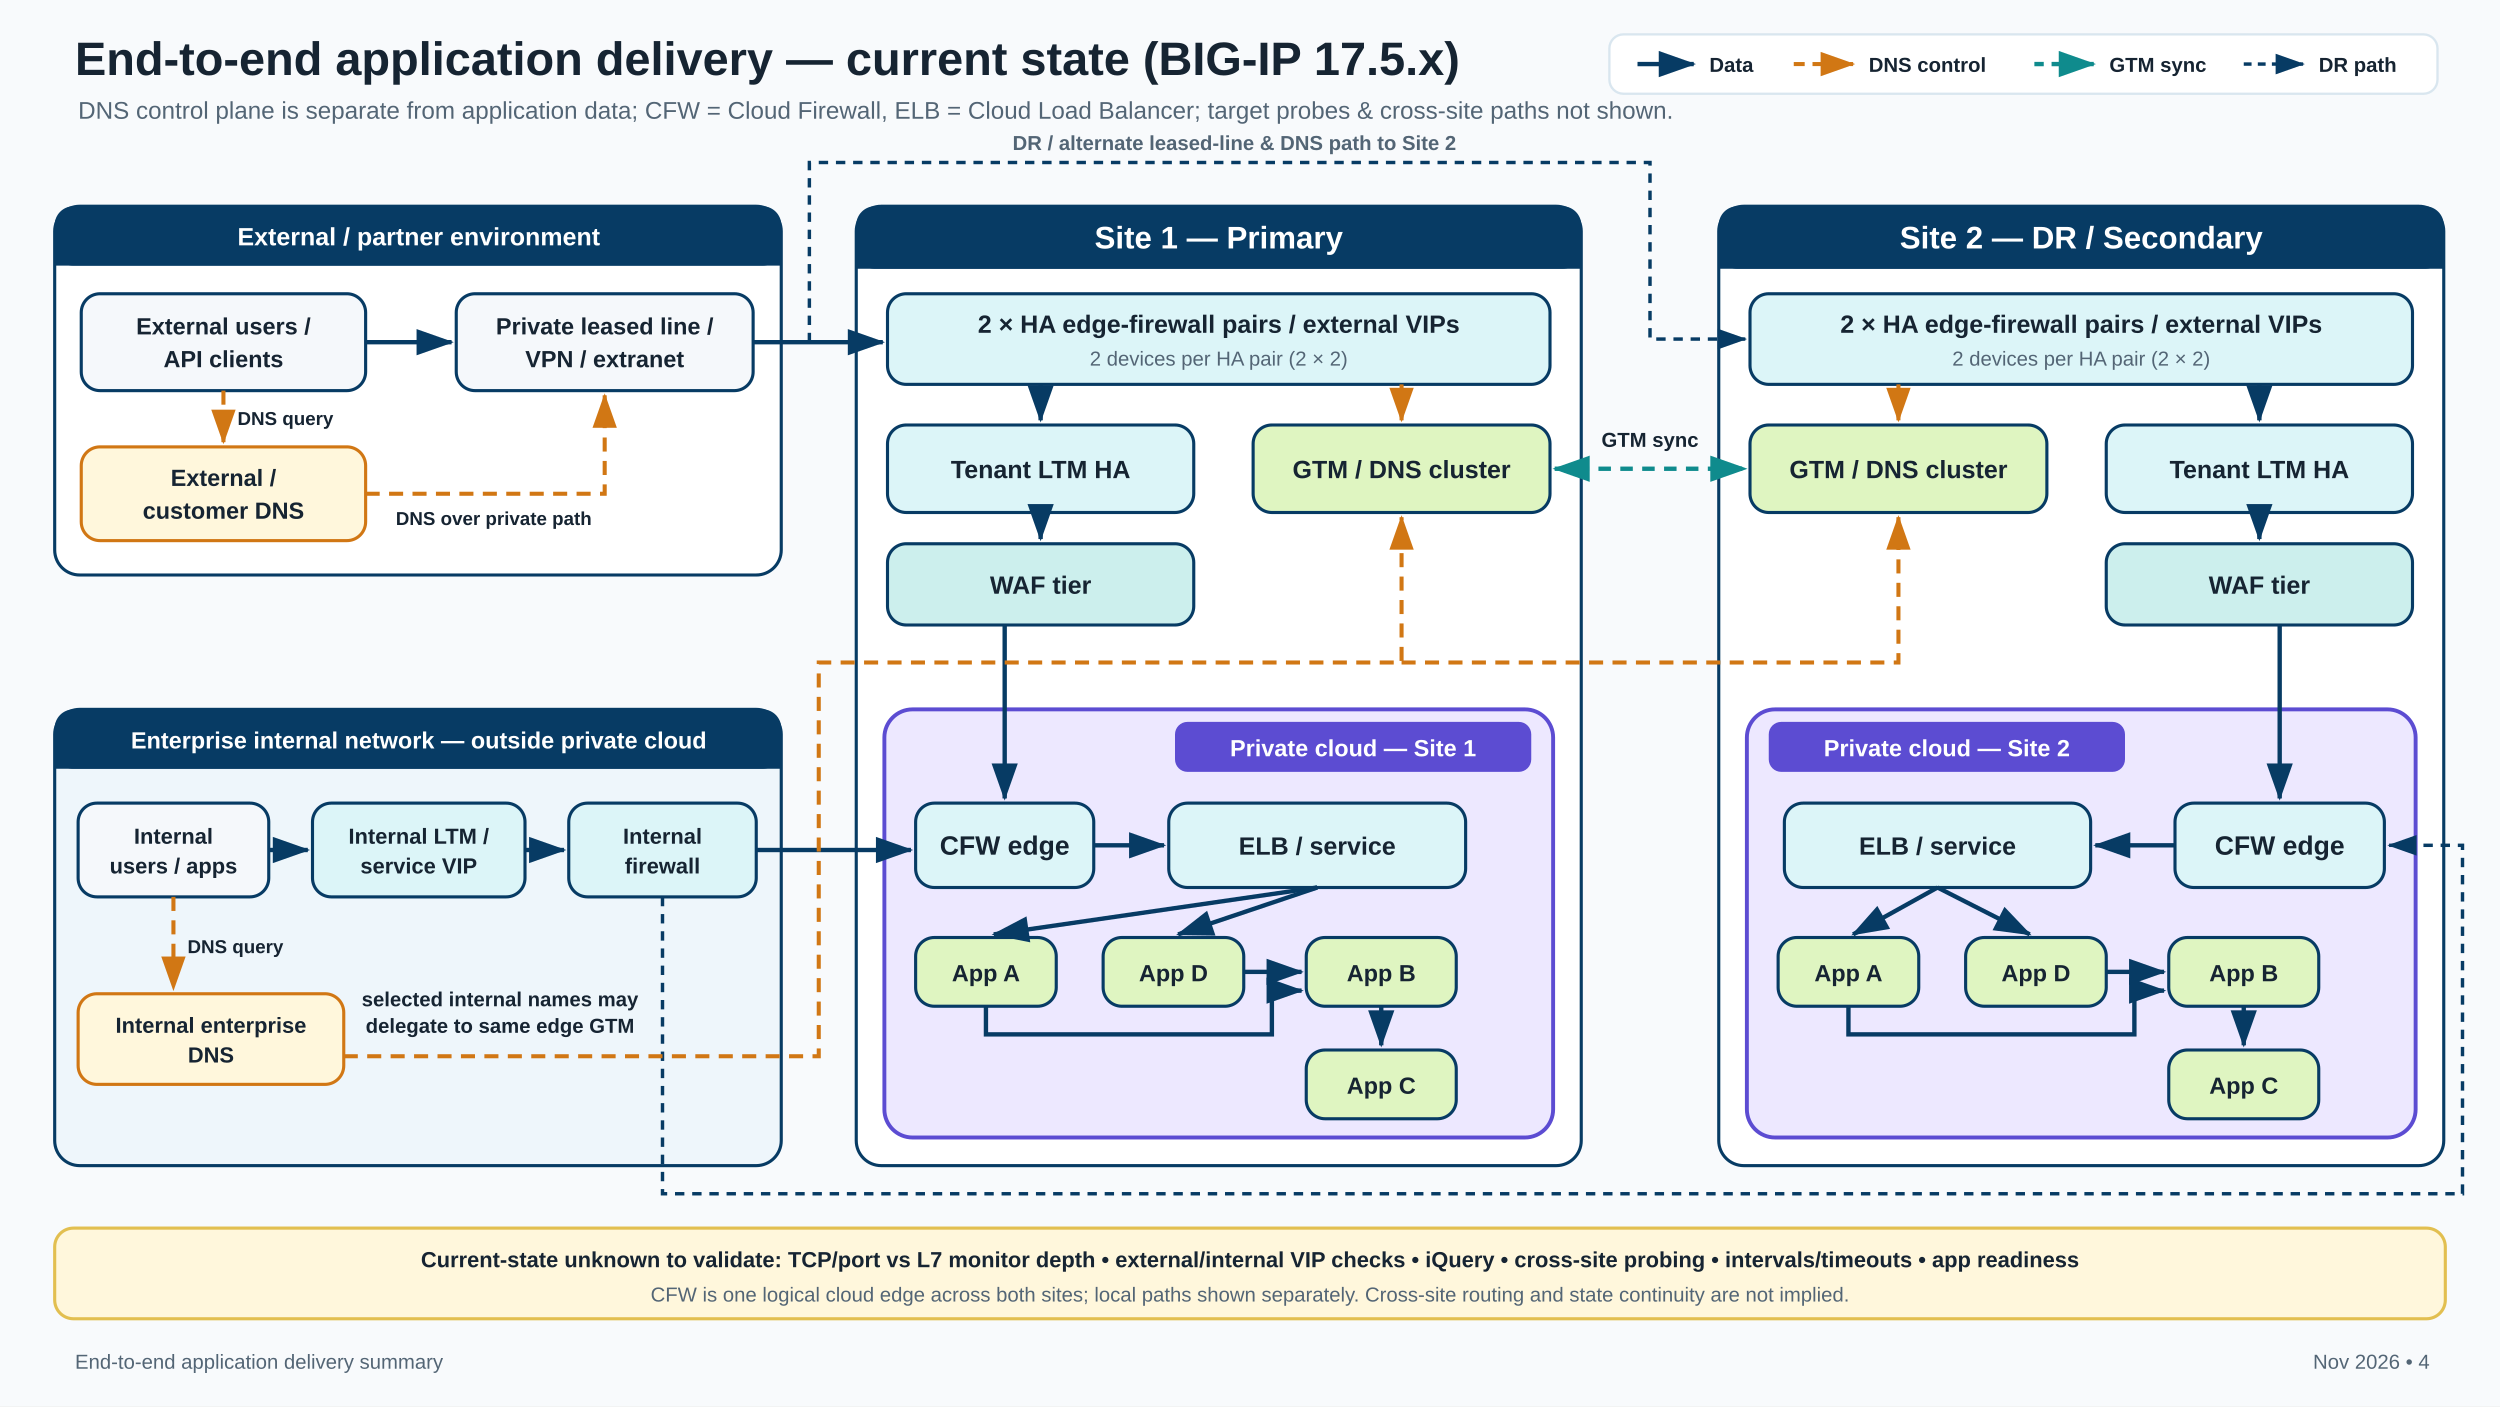
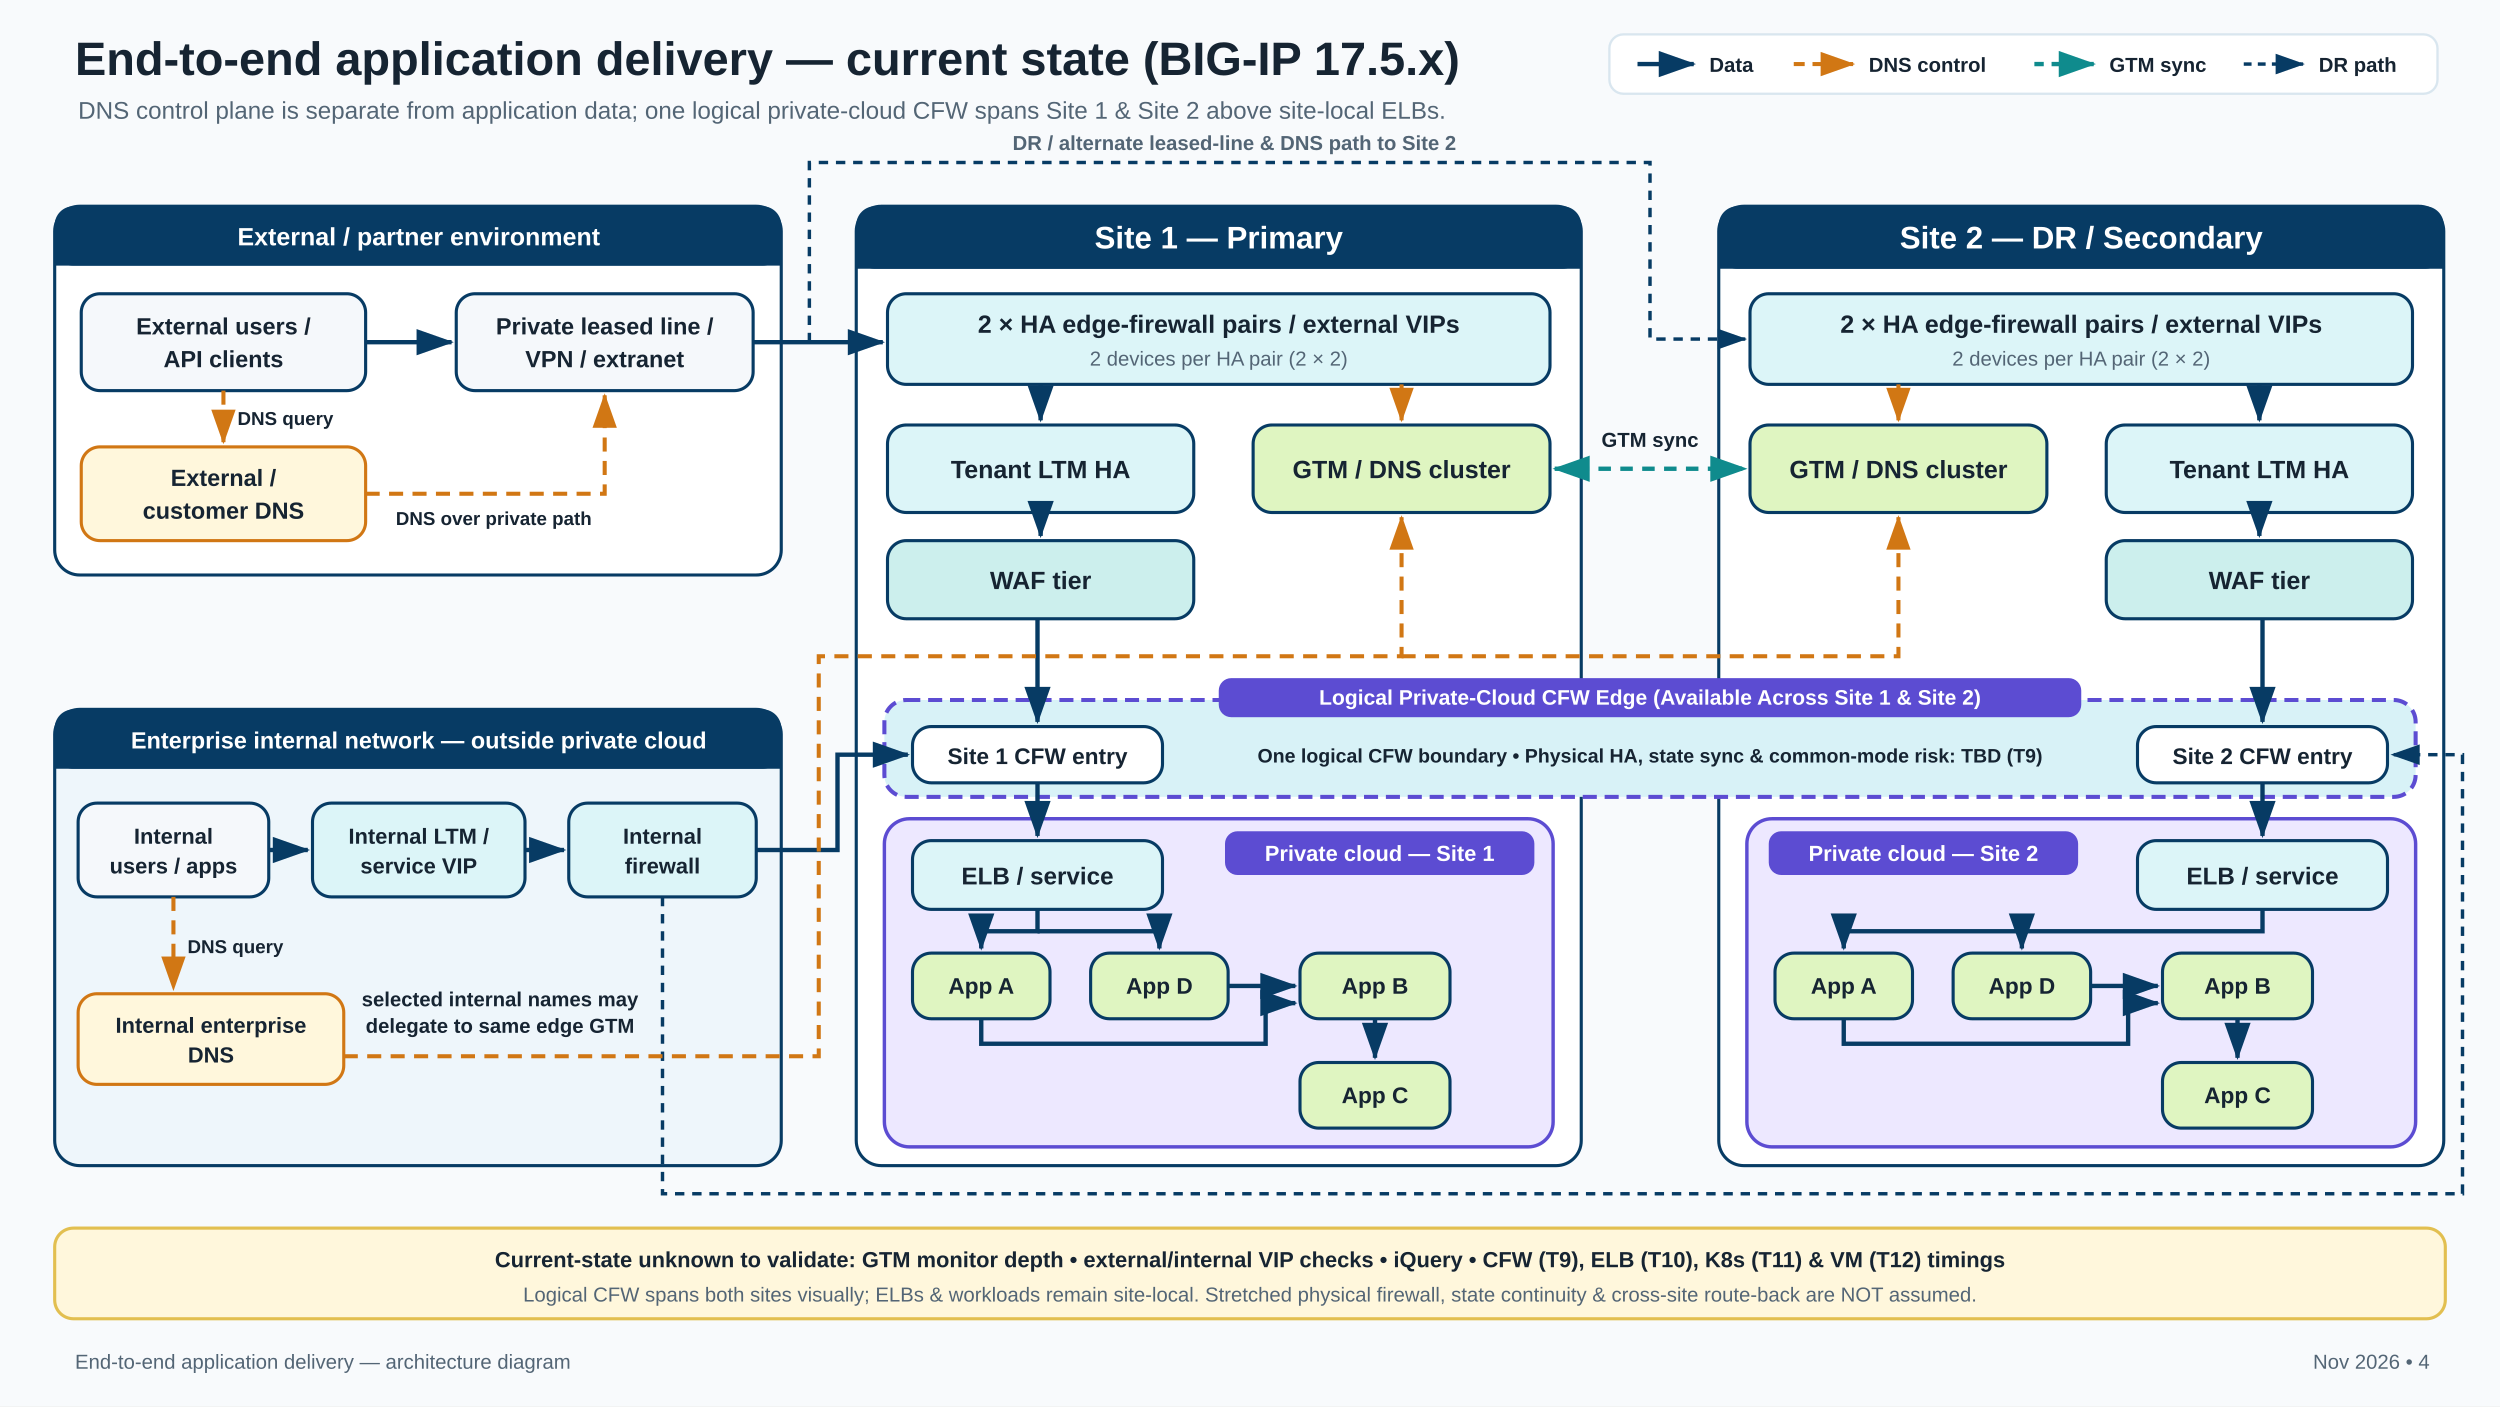
<svg xmlns="http://www.w3.org/2000/svg" width="1600" height="900" viewBox="0 0 1600 900">
  <defs>
    <marker id="arrow" markerWidth="9" markerHeight="9" refX="8" refY="3" orient="auto">
      <path d="M0,0 L0,6 L8.5,3 z" fill="#073b64" />
    </marker>
    <marker id="orange" markerWidth="9" markerHeight="9" refX="8" refY="3" orient="auto">
      <path d="M0,0 L0,6 L8.5,3 z" fill="#d17714" />
    </marker>
    <marker id="teal" markerWidth="9" markerHeight="9" refX="8" refY="3" orient="auto">
      <path d="M0,0 L0,6 L8.5,3 z" fill="#0f8b8d" />
    </marker>
    <marker id="tealStart" markerWidth="9" markerHeight="9" refX="0.5" refY="3" orient="auto">
      <path d="M8.5,0 L8.5,6 L0,3 z" fill="#0f8b8d" />
    </marker>
    <style>
    .t{font-family:Liberation Sans,Arial,sans-serif;fill:#162432}
    .sub{font-family:Liberation Sans,Arial,sans-serif;fill:#536575}
    .h{font-family:Liberation Sans,Arial,sans-serif;fill:#ffffff;font-weight:bold}
    .b{stroke:#073b64;stroke-width:2;rx:12}
    .f{stroke:#073b64;stroke-width:2.8;fill:none;marker-end:url(#arrow)}
    .fdr{stroke:#073b64;stroke-width:2.2;fill:none;stroke-dasharray:6 5;marker-end:url(#arrow)}
    .d{stroke:#d17714;stroke-width:2.6;fill:none;stroke-dasharray:9 6;marker-end:url(#orange)}
    .s{stroke:#0f8b8d;stroke-width:2.8;fill:none;stroke-dasharray:8 6;marker-start:url(#tealStart);marker-end:url(#teal)}
  </style>
  </defs>
  <rect width="1600" height="900" fill="#f8fafc" />
  <text x="48" y="48" class="t" font-size="30" font-weight="bold" fill="#073b64">End-to-end application delivery — current state (BIG-IP 17.5.x)</text>
-   <text x="50" y="76" class="sub" font-size="15.5">DNS control plane is separate from application data; CFW = Cloud Firewall, ELB = Cloud Load Balancer; target probes &amp; cross-site paths not shown.</text>
+   <text x="50" y="76" class="sub" font-size="15.5">DNS control plane is separate from application data; one logical private-cloud CFW spans Site 1 &amp; Site 2 above site-local ELBs.</text>
  <rect x="1030" y="22" width="530" height="38" rx="9" fill="#ffffff" stroke="#d9e6ef" stroke-width="1.5" />
  <line x1="1048" y1="41" x2="1084" y2="41" stroke="#073b64" stroke-width="2.8" marker-end="url(#arrow)" />
  <text x="1094" y="46" class="t" font-size="13" font-weight="bold">Data</text>
  <line x1="1148" y1="41" x2="1186" y2="41" stroke="#d17714" stroke-width="2.6" stroke-dasharray="7 5" marker-end="url(#orange)" />
  <text x="1196" y="46" class="t" font-size="13" font-weight="bold">DNS control</text>
  <line x1="1302" y1="41" x2="1340" y2="41" stroke="#0f8b8d" stroke-width="2.8" stroke-dasharray="6 5" marker-end="url(#teal)" />
  <text x="1350" y="46" class="t" font-size="13" font-weight="bold">GTM sync</text>
  <line x1="1436" y1="41" x2="1474" y2="41" stroke="#073b64" stroke-width="2.2" stroke-dasharray="5 4" marker-end="url(#arrow)" />
  <text x="1484" y="46" class="t" font-size="13" font-weight="bold">DR path</text>
  <rect x="35" y="132" width="465" height="236" rx="16" fill="#ffffff" stroke="#073b64" stroke-width="2" />
  <rect x="35" y="132" width="465" height="38" rx="12" fill="#073b64" />
  <rect x="35" y="156" width="465" height="14" fill="#073b64" />
  <text x="268" y="157" text-anchor="middle" class="h" font-size="16">External / partner environment</text>
  <rect x="52" y="188" width="182" height="62" fill="#f5f8fb" class="b" />
  <text x="143" y="214" text-anchor="middle" class="t" font-size="15" font-weight="bold">External users /</text>
  <text x="143" y="235" text-anchor="middle" class="t" font-size="15" font-weight="bold">API clients</text>
  <rect x="292" y="188" width="190" height="62" fill="#f5f8fb" class="b" />
  <text x="387" y="214" text-anchor="middle" class="t" font-size="15" font-weight="bold">Private leased line /</text>
  <text x="387" y="235" text-anchor="middle" class="t" font-size="15" font-weight="bold">VPN / extranet</text>
  <rect x="52" y="286" width="182" height="60" fill="#fff7dc" stroke="#d17714" stroke-width="2" rx="12" />
  <text x="143" y="311" text-anchor="middle" class="t" font-size="15" font-weight="bold">External /</text>
  <text x="143" y="332" text-anchor="middle" class="t" font-size="15" font-weight="bold">customer DNS</text>
  <path d="M234 219 H289" class="f" />
  <path d="M143 250 V283" class="d" />
  <text x="152" y="272" class="t" font-size="12" font-weight="bold" fill="#d17714">DNS query</text>
  <path d="M234 316 H387 V253" class="d" />
  <text x="316" y="336" text-anchor="middle" class="t" font-size="12" font-weight="bold" fill="#d17714">DNS over private path</text>
  <rect x="35" y="454" width="465" height="292" rx="16" fill="#eef6fb" stroke="#073b64" stroke-width="2" />
  <rect x="35" y="454" width="465" height="38" rx="12" fill="#073b64" />
  <rect x="35" y="478" width="465" height="14" fill="#073b64" />
  <text x="268" y="479" text-anchor="middle" class="h" font-size="15">Enterprise internal network — outside private cloud</text>
  <rect x="50" y="514" width="122" height="60" fill="#f5f8fb" class="b" />
  <text x="111" y="540" text-anchor="middle" class="t" font-size="14" font-weight="bold">Internal</text>
  <text x="111" y="559" text-anchor="middle" class="t" font-size="14" font-weight="bold">users / apps</text>
  <rect x="200" y="514" width="136" height="60" fill="#dcf5f8" class="b" />
  <text x="268" y="540" text-anchor="middle" class="t" font-size="14" font-weight="bold">Internal LTM /</text>
  <text x="268" y="559" text-anchor="middle" class="t" font-size="14" font-weight="bold">service VIP</text>
  <rect x="364" y="514" width="120" height="60" fill="#dcf5f8" class="b" />
  <text x="424" y="540" text-anchor="middle" class="t" font-size="14" font-weight="bold">Internal</text>
  <text x="424" y="559" text-anchor="middle" class="t" font-size="14" font-weight="bold">firewall</text>
  <rect x="50" y="636" width="170" height="58" fill="#fff7dc" stroke="#d17714" stroke-width="2" rx="12" />
  <text x="135" y="661" text-anchor="middle" class="t" font-size="14" font-weight="bold">Internal enterprise</text>
  <text x="135" y="680" text-anchor="middle" class="t" font-size="14" font-weight="bold">DNS</text>
  <path d="M172 544 H197" class="f" />
  <path d="M336 544 H361" class="f" />
  <path d="M111 574 V633" class="d" />
  <text x="120" y="610" class="t" font-size="12" font-weight="bold" fill="#d17714">DNS query</text>
  <rect x="548" y="132" width="464" height="614" rx="16" fill="#ffffff" stroke="#073b64" stroke-width="2" />
  <rect x="548" y="132" width="464" height="40" rx="12" fill="#073b64" />
  <rect x="548" y="158" width="464" height="14" fill="#073b64" />
  <text x="780" y="159" text-anchor="middle" class="h" font-size="20">Site 1 — Primary</text>
  <rect x="568" y="188" width="424" height="58" fill="#dcf5f8" class="b" />
  <text x="780" y="213" text-anchor="middle" class="t" font-size="16" font-weight="bold">2 × HA edge-firewall pairs / external VIPs</text>
  <text x="780" y="234" text-anchor="middle" class="sub" font-size="13">2 devices per HA pair (2 × 2)</text>
  <rect x="568" y="272" width="196" height="56" fill="#dcf5f8" class="b" />
  <text x="666" y="306" text-anchor="middle" class="t" font-size="16" font-weight="bold">Tenant LTM HA</text>
-   <rect x="568" y="348" width="196" height="52" fill="#ccefed" class="b" />
-   <text x="666" y="380" text-anchor="middle" class="t" font-size="16" font-weight="bold">WAF tier</text>
+   <rect x="568" y="346" width="196" height="50" fill="#ccefed" class="b" />
+   <text x="666" y="377" text-anchor="middle" class="t" font-size="16" font-weight="bold">WAF tier</text>
  <rect x="802" y="272" width="190" height="56" fill="#dff5c1" class="b" />
  <text x="897" y="306" text-anchor="middle" class="t" font-size="16" font-weight="bold">GTM / DNS cluster</text>
  <path d="M666 246 V269" class="f" />
-   <path d="M666 328 V345" class="f" />
+   <path d="M666 328 V343" class="f" />
  <path d="M897 246 V269" class="d" />
-   <rect x="566" y="454" width="428" height="274" rx="18" fill="#ede8ff" stroke="#5c4cd2" stroke-width="2.5" />
-   <rect x="752" y="462" width="228" height="32" rx="8" fill="#5c4cd2" />
-   <text x="866" y="484" text-anchor="middle" class="h" font-size="15">Private cloud — Site 1</text>
-   <rect x="586" y="514" width="114" height="54" fill="#dcf5f8" class="b" />
-   <text x="643" y="547" text-anchor="middle" class="t" font-size="17" font-weight="bold">CFW edge</text>
-   <rect x="748" y="514" width="190" height="54" fill="#dcf5f8" class="b" />
-   <text x="843" y="547" text-anchor="middle" class="t" font-size="16" font-weight="bold">ELB / service</text>
-   <path d="M700 541 H745" class="f" />
-   <rect x="586" y="600" width="90" height="44" fill="#dff5c1" class="b" />
-   <text x="631" y="628" text-anchor="middle" class="t" font-size="15" font-weight="bold">App A</text>
-   <rect x="706" y="600" width="90" height="44" fill="#dff5c1" class="b" />
-   <text x="751" y="628" text-anchor="middle" class="t" font-size="15" font-weight="bold">App D</text>
-   <rect x="836" y="600" width="96" height="44" fill="#dff5c1" class="b" />
-   <text x="884" y="628" text-anchor="middle" class="t" font-size="15" font-weight="bold">App B</text>
-   <rect x="836" y="672" width="96" height="44" fill="#dff5c1" class="b" />
-   <text x="884" y="700" text-anchor="middle" class="t" font-size="15" font-weight="bold">App C</text>
-   <path d="M843 568 L636 598" class="f" />
-   <path d="M843 568 L754 598" class="f" />
-   <path d="M796 622 H833" class="f" />
-   <path d="M631 644 V662 H814 V634 H833" class="f" />
-   <path d="M884 644 V669" class="f" />
-   <path d="M643 400 V511" class="f" />
+   <rect x="566" y="524" width="428" height="210" rx="16" fill="#ede8ff" stroke="#5c4cd2" stroke-width="2.2" />
+   <rect x="784" y="532" width="198" height="28" rx="8" fill="#5c4cd2" />
+   <text x="883" y="551" text-anchor="middle" class="h" font-size="14">Private cloud — Site 1</text>
+   <rect x="584" y="538" width="160" height="44" fill="#dcf5f8" class="b" />
+   <text x="664" y="566" text-anchor="middle" class="t" font-size="15.5" font-weight="bold">ELB / service</text>
+   <rect x="584" y="610" width="88" height="42" fill="#dff5c1" class="b" />
+   <text x="628" y="636" text-anchor="middle" class="t" font-size="14.5" font-weight="bold">App A</text>
+   <rect x="698" y="610" width="88" height="42" fill="#dff5c1" class="b" />
+   <text x="742" y="636" text-anchor="middle" class="t" font-size="14.5" font-weight="bold">App D</text>
+   <rect x="832" y="610" width="96" height="42" fill="#dff5c1" class="b" />
+   <text x="880" y="636" text-anchor="middle" class="t" font-size="14.5" font-weight="bold">App B</text>
+   <rect x="832" y="680" width="96" height="42" fill="#dff5c1" class="b" />
+   <text x="880" y="706" text-anchor="middle" class="t" font-size="14.5" font-weight="bold">App C</text>
+   <path d="M664 582 V596 H628 V607" class="f" />
+   <path d="M664 596 H742 V607" class="f" />
+   <path d="M786 631 H829" class="f" />
+   <path d="M628 652 V668 H810 V642 H829" class="f" />
+   <path d="M880 652 V677" class="f" />
  <rect x="1100" y="132" width="464" height="614" rx="16" fill="#ffffff" stroke="#073b64" stroke-width="2" />
  <rect x="1100" y="132" width="464" height="40" rx="12" fill="#073b64" />
  <rect x="1100" y="158" width="464" height="14" fill="#073b64" />
  <text x="1332" y="159" text-anchor="middle" class="h" font-size="20">Site 2 — DR / Secondary</text>
  <rect x="1120" y="188" width="424" height="58" fill="#dcf5f8" class="b" />
  <text x="1332" y="213" text-anchor="middle" class="t" font-size="16" font-weight="bold">2 × HA edge-firewall pairs / external VIPs</text>
  <text x="1332" y="234" text-anchor="middle" class="sub" font-size="13">2 devices per HA pair (2 × 2)</text>
  <rect x="1120" y="272" width="190" height="56" fill="#dff5c1" class="b" />
  <text x="1215" y="306" text-anchor="middle" class="t" font-size="16" font-weight="bold">GTM / DNS cluster</text>
  <rect x="1348" y="272" width="196" height="56" fill="#dcf5f8" class="b" />
  <text x="1446" y="306" text-anchor="middle" class="t" font-size="16" font-weight="bold">Tenant LTM HA</text>
-   <rect x="1348" y="348" width="196" height="52" fill="#ccefed" class="b" />
-   <text x="1446" y="380" text-anchor="middle" class="t" font-size="16" font-weight="bold">WAF tier</text>
+   <rect x="1348" y="346" width="196" height="50" fill="#ccefed" class="b" />
+   <text x="1446" y="377" text-anchor="middle" class="t" font-size="16" font-weight="bold">WAF tier</text>
  <path d="M1215 246 V269" class="d" />
  <path d="M1446 246 V269" class="f" />
-   <path d="M1446 328 V345" class="f" />
-   <rect x="1118" y="454" width="428" height="274" rx="18" fill="#ede8ff" stroke="#5c4cd2" stroke-width="2.5" />
-   <rect x="1132" y="462" width="228" height="32" rx="8" fill="#5c4cd2" />
-   <text x="1246" y="484" text-anchor="middle" class="h" font-size="15">Private cloud — Site 2</text>
-   <rect x="1392" y="514" width="134" height="54" fill="#dcf5f8" class="b" />
-   <text x="1459" y="547" text-anchor="middle" class="t" font-size="17" font-weight="bold">CFW edge</text>
-   <rect x="1142" y="514" width="196" height="54" fill="#dcf5f8" class="b" />
-   <text x="1240" y="547" text-anchor="middle" class="t" font-size="16" font-weight="bold">ELB / service</text>
-   <path d="M1392 541 H1341" class="f" />
-   <rect x="1138" y="600" width="90" height="44" fill="#dff5c1" class="b" />
-   <text x="1183" y="628" text-anchor="middle" class="t" font-size="15" font-weight="bold">App A</text>
-   <rect x="1258" y="600" width="90" height="44" fill="#dff5c1" class="b" />
-   <text x="1303" y="628" text-anchor="middle" class="t" font-size="15" font-weight="bold">App D</text>
-   <rect x="1388" y="600" width="96" height="44" fill="#dff5c1" class="b" />
-   <text x="1436" y="628" text-anchor="middle" class="t" font-size="15" font-weight="bold">App B</text>
-   <rect x="1388" y="672" width="96" height="44" fill="#dff5c1" class="b" />
-   <text x="1436" y="700" text-anchor="middle" class="t" font-size="15" font-weight="bold">App C</text>
-   <path d="M1240 568 L1186 598" class="f" />
-   <path d="M1240 568 L1299 598" class="f" />
-   <path d="M1348 622 H1385" class="f" />
-   <path d="M1183 644 V662 H1366 V634 H1385" class="f" />
-   <path d="M1436 644 V669" class="f" />
-   <path d="M1459 400 V511" class="f" />
+   <path d="M1446 328 V343" class="f" />
+   <rect x="1118" y="524" width="428" height="210" rx="16" fill="#ede8ff" stroke="#5c4cd2" stroke-width="2.2" />
+   <rect x="1132" y="532" width="198" height="28" rx="8" fill="#5c4cd2" />
+   <text x="1231" y="551" text-anchor="middle" class="h" font-size="14">Private cloud — Site 2</text>
+   <rect x="1368" y="538" width="160" height="44" fill="#dcf5f8" class="b" />
+   <text x="1448" y="566" text-anchor="middle" class="t" font-size="15.5" font-weight="bold">ELB / service</text>
+   <rect x="1136" y="610" width="88" height="42" fill="#dff5c1" class="b" />
+   <text x="1180" y="636" text-anchor="middle" class="t" font-size="14.5" font-weight="bold">App A</text>
+   <rect x="1250" y="610" width="88" height="42" fill="#dff5c1" class="b" />
+   <text x="1294" y="636" text-anchor="middle" class="t" font-size="14.5" font-weight="bold">App D</text>
+   <rect x="1384" y="610" width="96" height="42" fill="#dff5c1" class="b" />
+   <text x="1432" y="636" text-anchor="middle" class="t" font-size="14.5" font-weight="bold">App B</text>
+   <rect x="1384" y="680" width="96" height="42" fill="#dff5c1" class="b" />
+   <text x="1432" y="706" text-anchor="middle" class="t" font-size="14.5" font-weight="bold">App C</text>
+   <path d="M1448 582 V596 H1180 V607" class="f" />
+   <path d="M1294 596 V607" class="f" />
+   <path d="M1338 631 H1381" class="f" />
+   <path d="M1180 652 V668 H1362 V642 H1381" class="f" />
+   <path d="M1432 652 V677" class="f" />
+   <rect x="566" y="448" width="980" height="62" rx="14" fill="#d8f2f7" stroke="#5c4cd2" stroke-width="2.6" stroke-dasharray="9 5" />
+   <rect x="780" y="434" width="552" height="25" rx="8" fill="#5c4cd2" />
+   <text x="1056" y="451" text-anchor="middle" class="h" font-size="13.5">Logical Private-Cloud CFW Edge (Available Across Site 1 &amp; Site 2)</text>
+   <rect x="584" y="465" width="160" height="36" fill="#ffffff" class="b" />
+   <text x="664" y="489" text-anchor="middle" class="t" font-size="14.5" font-weight="bold">Site 1 CFW entry</text>
+   <text x="1056" y="488" text-anchor="middle" class="t" font-size="12.5" font-weight="bold" fill="#3f358c">One logical CFW boundary  •  Physical HA, state sync &amp; common-mode risk: TBD (T9)</text>
+   <rect x="1368" y="465" width="160" height="36" fill="#ffffff" class="b" />
+   <text x="1448" y="489" text-anchor="middle" class="t" font-size="14.5" font-weight="bold">Site 2 CFW entry</text>
+   <path d="M664 396 V462" class="f" />
+   <path d="M664 501 V535" class="f" />
+   <path d="M1448 396 V462" class="f" />
+   <path d="M1448 501 V535" class="f" />
  <path d="M482 219 H565" class="f" />
  <path d="M518 219 V104 H1056 V217 H1117" class="fdr" />
  <text x="790" y="96" text-anchor="middle" class="sub" font-size="13" font-weight="bold">DR / alternate leased-line &amp; DNS path to Site 2</text>
-   <path d="M484 544 H583" class="f" />
-   <path d="M424 574 V764 H1576 V541 H1529" class="fdr" />
-   <path d="M220 676 H524 V424 H897 V331" class="d" />
-   <path d="M897 424 H1215 V331" class="d" />
+   <path d="M484 544 H536 V483 H581" class="f" />
+   <path d="M424 574 V764 H1576 V483 H1531" class="fdr" />
+   <path d="M220 676 H524 V420 H897 V331" class="d" />
+   <path d="M897 420 H1215 V331" class="d" />
  <text x="320" y="644" text-anchor="middle" class="t" font-size="13" font-weight="bold" fill="#d17714">selected internal names may</text>
  <text x="320" y="661" text-anchor="middle" class="t" font-size="13" font-weight="bold" fill="#d17714">delegate to same edge GTM</text>
  <path d="M995 300 H1117" class="s" />
  <text x="1056" y="286" text-anchor="middle" class="t" font-size="13" font-weight="bold" fill="#0f8b8d">GTM sync</text>
  <rect x="35" y="786" width="1530" height="58" rx="12" fill="#fff7dc" stroke="#e2bf50" stroke-width="2" />
-   <text x="800" y="811" text-anchor="middle" class="t" font-size="14" font-weight="bold" fill="#073b64">Current-state unknown to validate: TCP/port vs L7 monitor depth • external/internal VIP checks • iQuery • cross-site probing • intervals/timeouts • app readiness</text>
-   <text x="800" y="833" text-anchor="middle" class="sub" font-size="13">CFW is one logical cloud edge across both sites; local paths shown separately. Cross-site routing and state continuity are not implied.</text>
-   <text x="48" y="876" class="sub" font-size="13">End-to-end application delivery summary</text>
+   <text x="800" y="811" text-anchor="middle" class="t" font-size="14" font-weight="bold" fill="#073b64">Current-state unknown to validate: GTM monitor depth • external/internal VIP checks • iQuery • CFW (T9), ELB (T10), K8s (T11) &amp; VM (T12) timings</text>
+   <text x="800" y="833" text-anchor="middle" class="sub" font-size="13">Logical CFW spans both sites visually; ELBs &amp; workloads remain site-local. Stretched physical firewall, state continuity &amp; cross-site route-back are NOT assumed.</text>
+   <text x="48" y="876" class="sub" font-size="13">End-to-end application delivery — architecture diagram</text>
  <text x="1555" y="876" text-anchor="end" class="sub" font-size="13">Nov 2026  •  4</text>
</svg>
